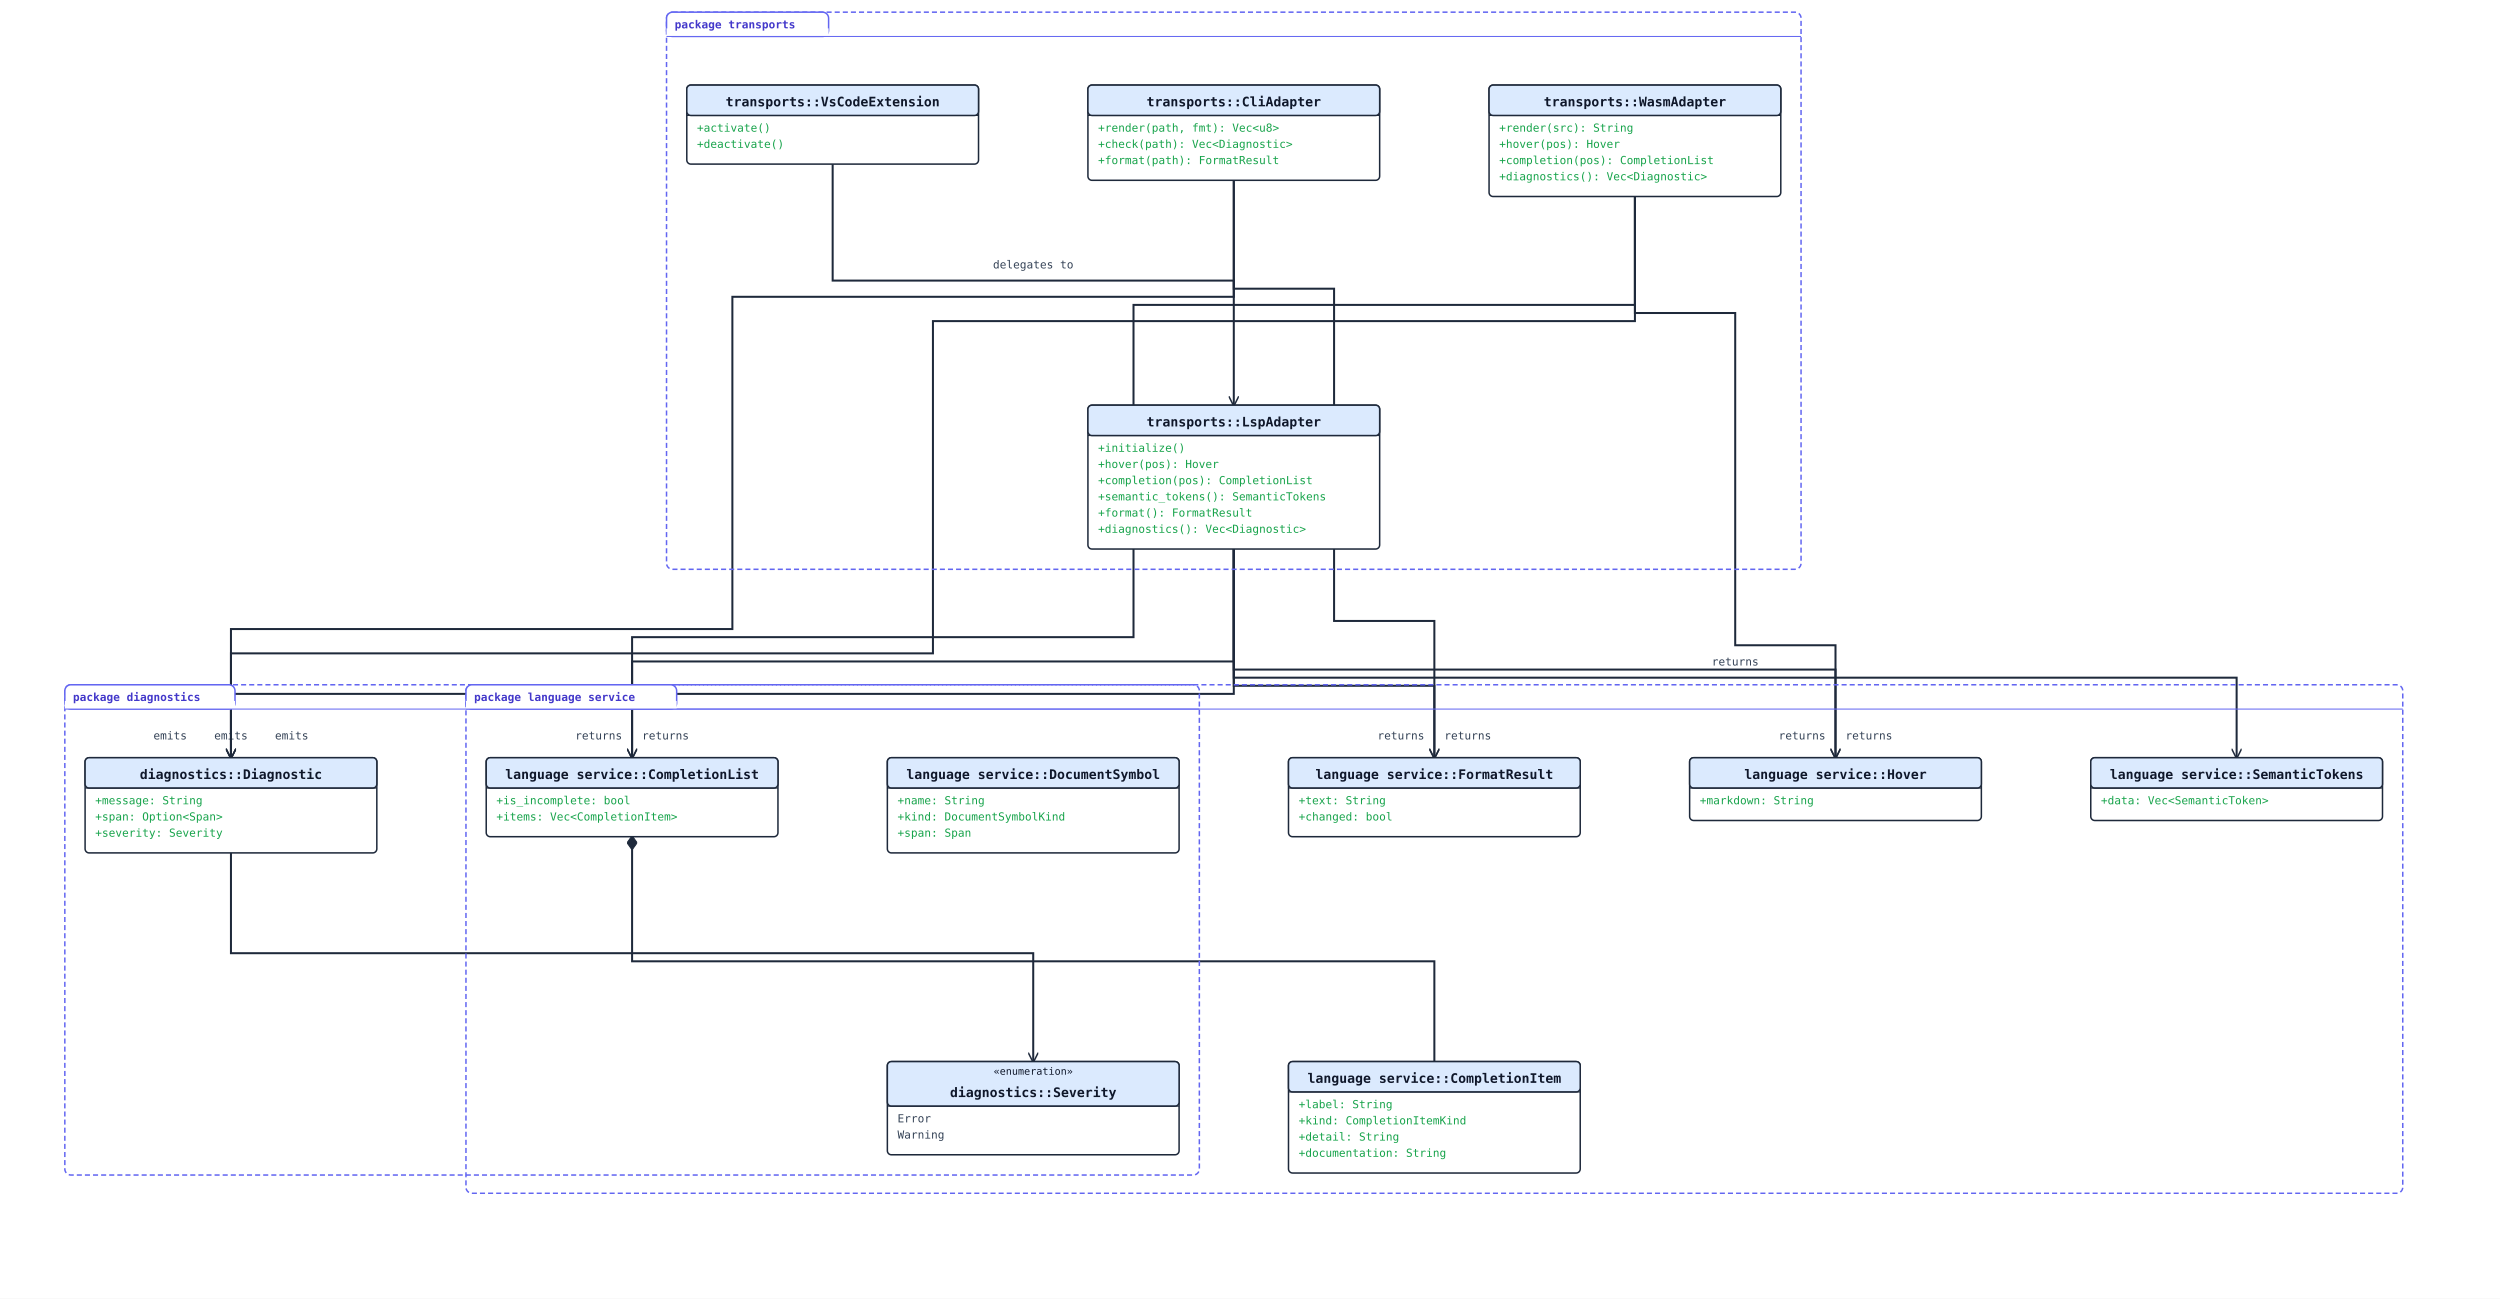
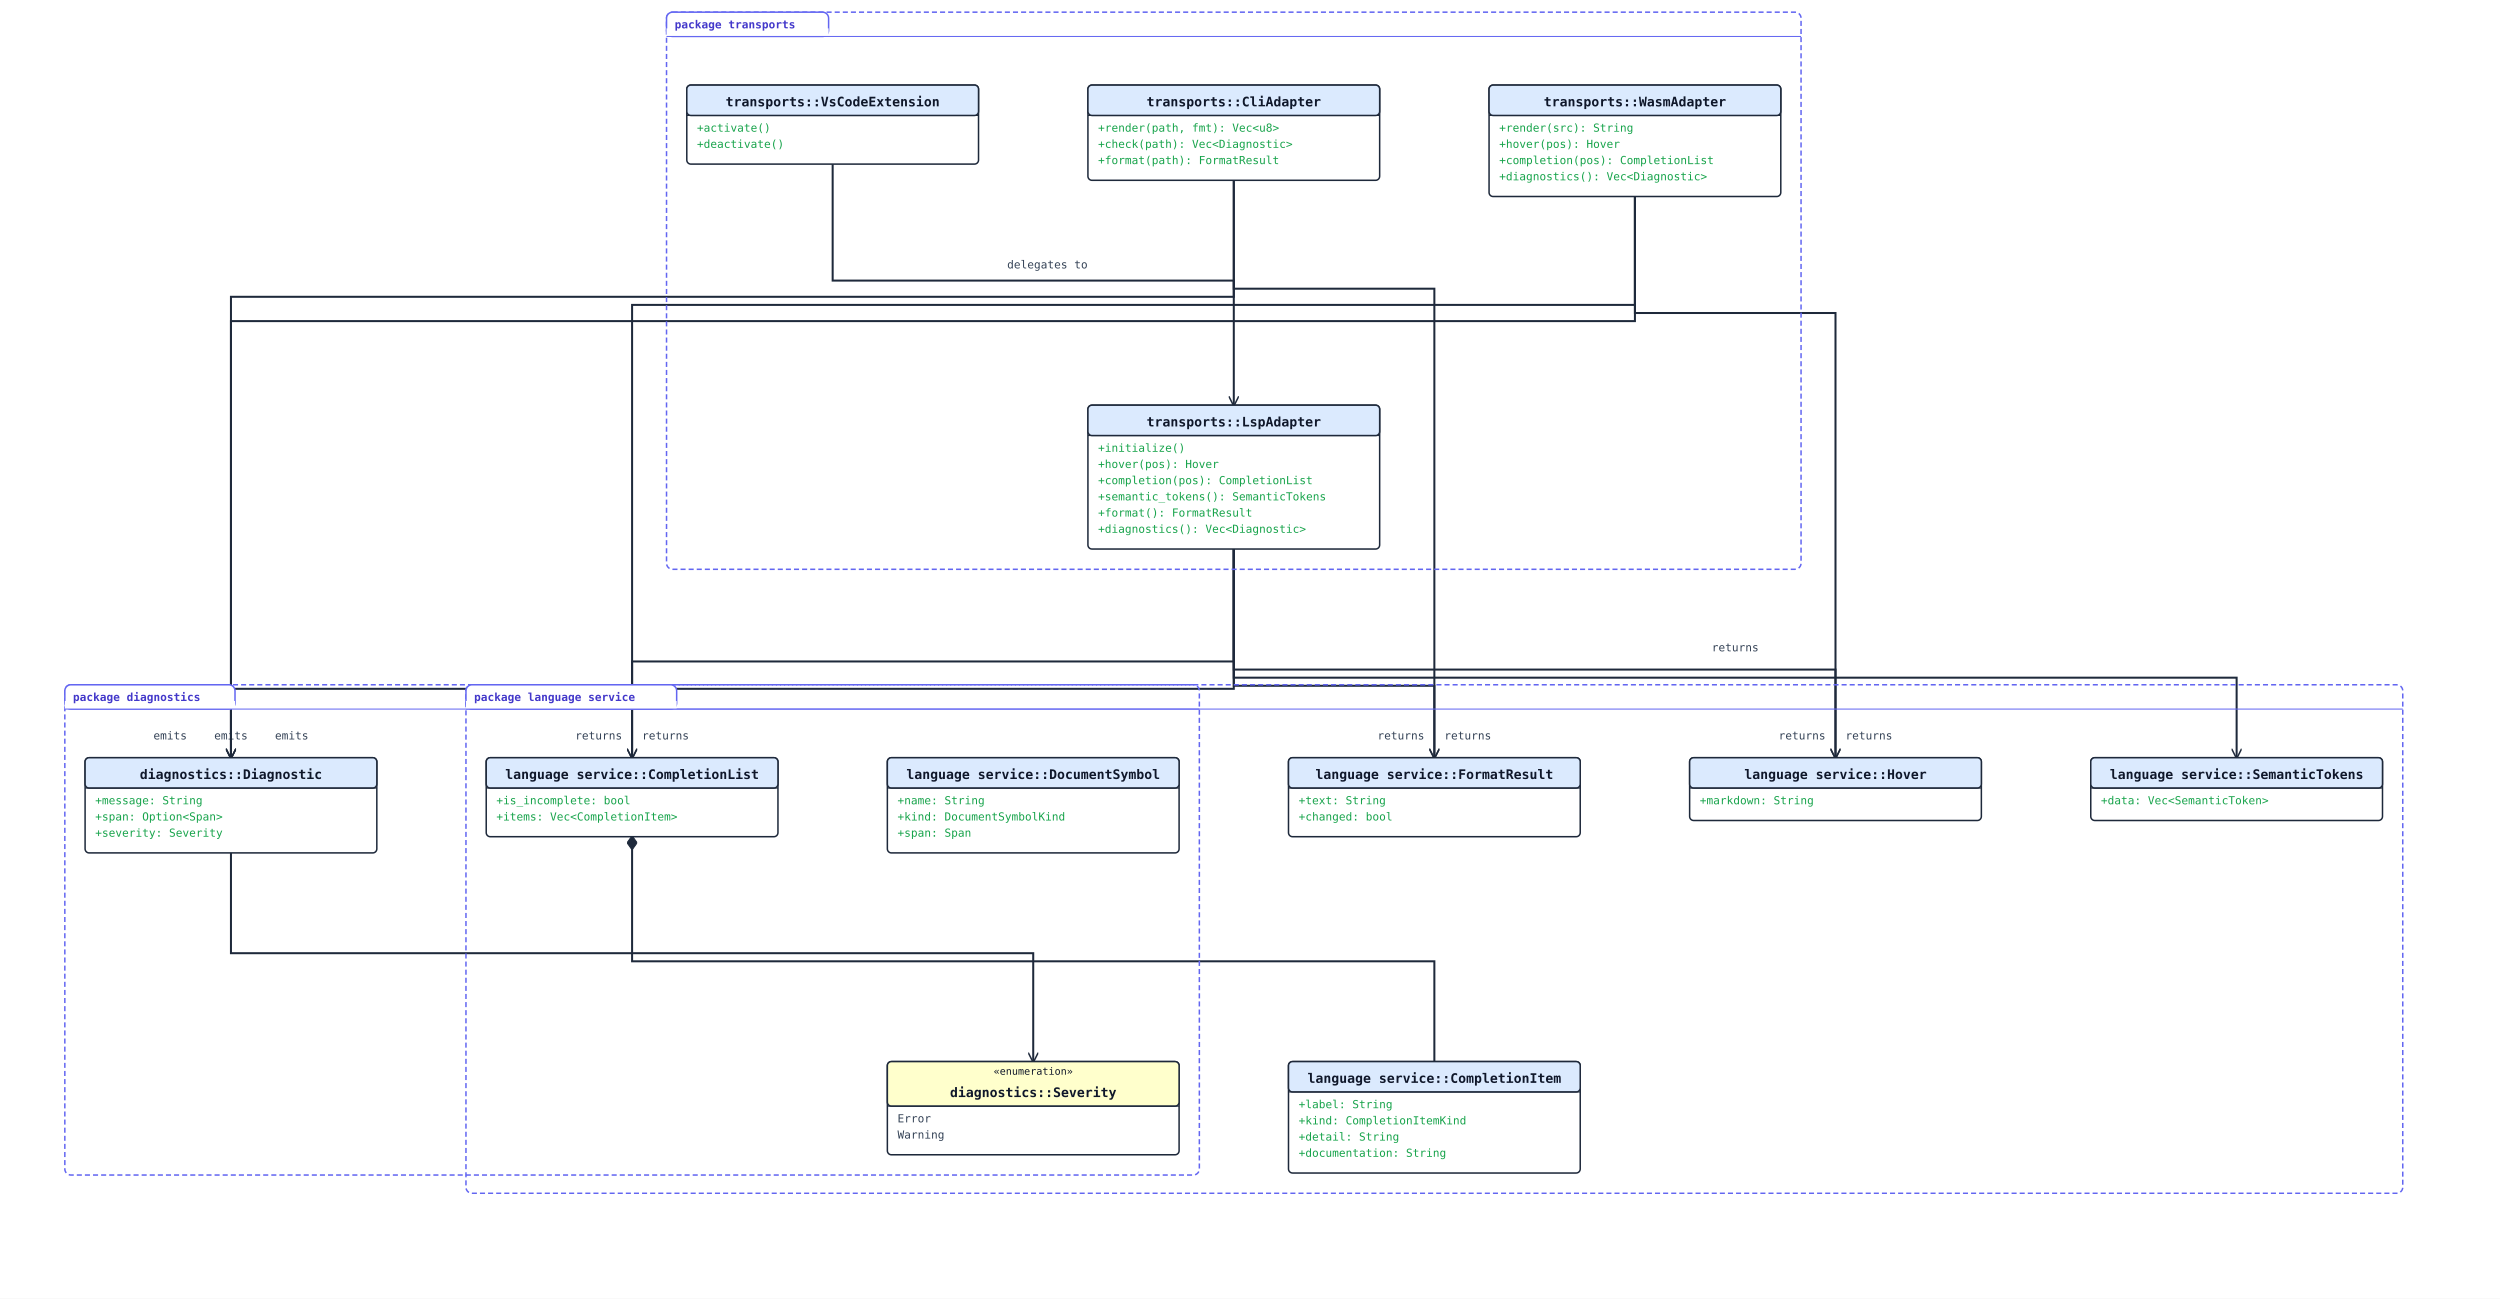
<svg xmlns="http://www.w3.org/2000/svg" width="2468" height="1282" viewBox="0 0 2468 1282">
  <rect width="100%" height="100%" fill="#ffffff" />
  <defs>
    <marker id="arrow-open" viewBox="0 0 10 10" refX="9" refY="5" markerWidth="10" markerHeight="10" markerUnits="userSpaceOnUse" orient="auto-start-reverse">
      <path d="M0,0 L10,5 L0,10" fill="none" stroke="#1e293b" stroke-width="1.5" />
    </marker>
    <marker id="arrow-triangle" viewBox="0 0 16 16" refX="15" refY="8" markerWidth="16" markerHeight="16" markerUnits="userSpaceOnUse" orient="auto-start-reverse">
      <polygon points="0,1 14,8 0,15" fill="#ffffff" stroke="#1e293b" stroke-width="1.5" fill-rule="nonzero" />
    </marker>
    <marker id="arrow-diamond-filled" viewBox="0 0 14 10" refX="13" refY="5" markerWidth="14" markerHeight="10" markerUnits="userSpaceOnUse" orient="auto-start-reverse">
      <path d="M0,5 L7,0 L14,5 L7,10 z" fill="#1e293b" stroke="#1e293b" stroke-width="1" />
    </marker>
    <marker id="arrow-diamond-open" viewBox="0 0 14 10" refX="13" refY="5" markerWidth="14" markerHeight="10" markerUnits="userSpaceOnUse" orient="auto-start-reverse">
      <path d="M0,5 L7,0 L14,5 L7,10 z" fill="#ffffff" stroke="#1e293b" stroke-width="1" />
    </marker>
  </defs>
  <polyline class="uml-relation" data-uml-from="language service::CompletionList" data-uml-to="language service::CompletionItem" data-uml-arrow="*--" points="624,826 624,949 1416,949 1416,1048" fill="none" stroke="#1e293b" stroke-width="2" marker-start="url(#arrow-diamond-filled)" />
  <polyline class="uml-relation" data-uml-from="diagnostics::Diagnostic" data-uml-to="diagnostics::Severity" data-uml-arrow="--&gt;" points="228,842 228,941 1020,941 1020,1048" fill="none" stroke="#1e293b" stroke-width="2" marker-end="url(#arrow-open)" />
  <polyline class="uml-relation" data-uml-from="LspAdapter" data-uml-to="CompletionList" data-uml-arrow="--&gt;" points="1218,542 1218,653 624,653 624,748" fill="none" stroke="#1e293b" stroke-width="2" marker-end="url(#arrow-open)" />
  <text x="591" y="730" text-anchor="middle" font-family="monospace" font-size="11" fill="#334155">returns</text>
  <polyline class="uml-relation" data-uml-from="LspAdapter" data-uml-to="Hover" data-uml-arrow="--&gt;" points="1218,542 1218,661 1812,661 1812,748" fill="none" stroke="#1e293b" stroke-width="2" marker-end="url(#arrow-open)" />
  <text x="1779" y="730" text-anchor="middle" font-family="monospace" font-size="11" fill="#334155">returns</text>
  <polyline class="uml-relation" data-uml-from="LspAdapter" data-uml-to="SemanticTokens" data-uml-arrow="--&gt;" points="1218,542 1218,669 2208,669 2208,748" fill="none" stroke="#1e293b" stroke-width="2" marker-end="url(#arrow-open)" />
-   <text x="1713" y="657" text-anchor="middle" font-family="monospace" font-size="11" fill="#334155">returns</text>
+   <text x="1713" y="643" text-anchor="middle" font-family="monospace" font-size="11" fill="#334155">returns</text>
  <polyline class="uml-relation" data-uml-from="LspAdapter" data-uml-to="FormatResult" data-uml-arrow="--&gt;" points="1218,542 1218,677 1416,677 1416,748" fill="none" stroke="#1e293b" stroke-width="2" marker-end="url(#arrow-open)" />
  <text x="1383" y="730" text-anchor="middle" font-family="monospace" font-size="11" fill="#334155">returns</text>
-   <polyline class="uml-relation" data-uml-from="LspAdapter" data-uml-to="Diagnostic" data-uml-arrow="--&gt;" points="1218,542 1218,685 228,685 228,748" fill="none" stroke="#1e293b" stroke-width="2" marker-end="url(#arrow-open)" />
+   <polyline class="uml-relation" data-uml-from="LspAdapter" data-uml-to="Diagnostic" data-uml-arrow="--&gt;" points="1218,542 1218,680 228,680 228,748" fill="none" stroke="#1e293b" stroke-width="2" marker-end="url(#arrow-open)" />
  <text x="168" y="730" text-anchor="middle" font-family="monospace" font-size="11" fill="#334155">emits</text>
-   <polyline class="uml-relation" data-uml-from="WasmAdapter" data-uml-to="CompletionList" data-uml-arrow="--&gt;" points="1614,194 1614,301 1119,301 1119,629 624,629 624,748" fill="none" stroke="#1e293b" stroke-width="2" marker-end="url(#arrow-open)" />
+   <polyline class="uml-relation" data-uml-from="WasmAdapter" data-uml-to="CompletionList" data-uml-arrow="--&gt;" points="1614,194 1614,301 624,301 624,748" fill="none" stroke="#1e293b" stroke-width="2" marker-end="url(#arrow-open)" />
  <text x="657" y="730" text-anchor="middle" font-family="monospace" font-size="11" fill="#334155">returns</text>
-   <polyline class="uml-relation" data-uml-from="WasmAdapter" data-uml-to="Hover" data-uml-arrow="--&gt;" points="1614,194 1614,309 1713,309 1713,637 1812,637 1812,748" fill="none" stroke="#1e293b" stroke-width="2" marker-end="url(#arrow-open)" />
+   <polyline class="uml-relation" data-uml-from="WasmAdapter" data-uml-to="Hover" data-uml-arrow="--&gt;" points="1614,194 1614,309 1812,309 1812,748" fill="none" stroke="#1e293b" stroke-width="2" marker-end="url(#arrow-open)" />
  <text x="1845" y="730" text-anchor="middle" font-family="monospace" font-size="11" fill="#334155">returns</text>
-   <polyline class="uml-relation" data-uml-from="WasmAdapter" data-uml-to="Diagnostic" data-uml-arrow="--&gt;" points="1614,194 1614,317 921,317 921,645 228,645 228,748" fill="none" stroke="#1e293b" stroke-width="2" marker-end="url(#arrow-open)" />
+   <polyline class="uml-relation" data-uml-from="WasmAdapter" data-uml-to="Diagnostic" data-uml-arrow="--&gt;" points="1614,194 1614,317 228,317 228,748" fill="none" stroke="#1e293b" stroke-width="2" marker-end="url(#arrow-open)" />
  <text x="228" y="730" text-anchor="middle" font-family="monospace" font-size="11" fill="#334155">emits</text>
-   <polyline class="uml-relation" data-uml-from="CliAdapter" data-uml-to="FormatResult" data-uml-arrow="--&gt;" points="1218,178 1218,285 1317,285 1317,613 1416,613 1416,748" fill="none" stroke="#1e293b" stroke-width="2" marker-end="url(#arrow-open)" />
+   <polyline class="uml-relation" data-uml-from="CliAdapter" data-uml-to="FormatResult" data-uml-arrow="--&gt;" points="1218,178 1218,285 1416,285 1416,748" fill="none" stroke="#1e293b" stroke-width="2" marker-end="url(#arrow-open)" />
  <text x="1449" y="730" text-anchor="middle" font-family="monospace" font-size="11" fill="#334155">returns</text>
-   <polyline class="uml-relation" data-uml-from="CliAdapter" data-uml-to="Diagnostic" data-uml-arrow="--&gt;" points="1218,178 1218,293 723,293 723,621 228,621 228,748" fill="none" stroke="#1e293b" stroke-width="2" marker-end="url(#arrow-open)" />
+   <polyline class="uml-relation" data-uml-from="CliAdapter" data-uml-to="Diagnostic" data-uml-arrow="--&gt;" points="1218,178 1218,293 228,293 228,748" fill="none" stroke="#1e293b" stroke-width="2" marker-end="url(#arrow-open)" />
  <text x="288" y="730" text-anchor="middle" font-family="monospace" font-size="11" fill="#334155">emits</text>
  <polyline class="uml-relation" data-uml-from="VsCodeExtension" data-uml-to="LspAdapter" data-uml-arrow="--&gt;" points="822,162 822,277 1218,277 1218,400" fill="none" stroke="#1e293b" stroke-width="2" marker-end="url(#arrow-open)" />
-   <text x="1020" y="265" text-anchor="middle" font-family="monospace" font-size="11" fill="#334155">delegates to</text>
+   <text x="1034" y="265" text-anchor="middle" font-family="monospace" font-size="11" fill="#334155">delegates to</text>
  <rect class="uml-group-frame" data-uml-group="diagnostics" x="64" y="676" width="1120" height="484" rx="6" ry="6" fill="none" stroke="#6366f1" stroke-width="1.5" stroke-dasharray="5 3" />
  <rect x="64" y="676" width="168" height="24" rx="6" ry="6" fill="#ffffff" stroke="#6366f1" stroke-width="1.5" />
  <rect x="64" y="692" width="168" height="8" fill="#ffffff" stroke="none" />
  <text x="72" y="692" font-family="monospace" font-size="11" font-weight="600" fill="#4338ca">package diagnostics</text>
  <line x1="64" y1="700" x2="1184" y2="700" stroke="#6366f1" stroke-width="1" />
  <rect class="uml-group-frame" data-uml-group="language service" x="460" y="676" width="1912" height="502" rx="6" ry="6" fill="none" stroke="#6366f1" stroke-width="1.5" stroke-dasharray="5 3" />
  <rect x="460" y="676" width="208" height="24" rx="6" ry="6" fill="#ffffff" stroke="#6366f1" stroke-width="1.5" />
  <rect x="460" y="692" width="208" height="8" fill="#ffffff" stroke="none" />
  <text x="468" y="692" font-family="monospace" font-size="11" font-weight="600" fill="#4338ca">package language service</text>
  <line x1="460" y1="700" x2="2372" y2="700" stroke="#6366f1" stroke-width="1" />
  <rect class="uml-group-frame" data-uml-group="transports" x="658" y="12" width="1120" height="550" rx="6" ry="6" fill="none" stroke="#6366f1" stroke-width="1.5" stroke-dasharray="5 3" />
  <rect x="658" y="12" width="160" height="24" rx="6" ry="6" fill="#ffffff" stroke="#6366f1" stroke-width="1.5" />
  <rect x="658" y="28" width="160" height="8" fill="#ffffff" stroke="none" />
  <text x="666" y="28" font-family="monospace" font-size="11" font-weight="600" fill="#4338ca">package transports</text>
  <line x1="658" y1="36" x2="1778" y2="36" stroke="#6366f1" stroke-width="1" />
  <rect x="1272" y="1048" width="288" height="110" rx="4" ry="4" fill="#ffffff" stroke="#1e293b" stroke-width="1.5" />
  <rect x="1272" y="1048" width="288" height="30" rx="4" ry="4" fill="#dbeafe" stroke="#1e293b" stroke-width="1.5" />
  <line x1="1272" y1="1078" x2="1560" y2="1078" stroke="#1e293b" stroke-width="1" />
  <text x="1416" y="1069" text-anchor="middle" font-family="monospace" font-size="13" font-weight="600" fill="#0f172a">language service::CompletionItem</text>
  <text class="uml-member" data-uml-visibility="public" x="1282" y="1094" font-family="monospace" font-size="11" fill="#16a34a">+label: String</text>
  <text class="uml-member" data-uml-visibility="public" x="1282" y="1110" font-family="monospace" font-size="11" fill="#16a34a">+kind: CompletionItemKind</text>
  <text class="uml-member" data-uml-visibility="public" x="1282" y="1126" font-family="monospace" font-size="11" fill="#16a34a">+detail: String</text>
  <text class="uml-member" data-uml-visibility="public" x="1282" y="1142" font-family="monospace" font-size="11" fill="#16a34a">+documentation: String</text>
  <rect x="480" y="748" width="288" height="78" rx="4" ry="4" fill="#ffffff" stroke="#1e293b" stroke-width="1.5" />
  <rect x="480" y="748" width="288" height="30" rx="4" ry="4" fill="#dbeafe" stroke="#1e293b" stroke-width="1.5" />
  <line x1="480" y1="778" x2="768" y2="778" stroke="#1e293b" stroke-width="1" />
  <text x="624" y="769" text-anchor="middle" font-family="monospace" font-size="13" font-weight="600" fill="#0f172a">language service::CompletionList</text>
  <text class="uml-member" data-uml-visibility="public" x="490" y="794" font-family="monospace" font-size="11" fill="#16a34a">+is_incomplete: bool</text>
  <text class="uml-member" data-uml-visibility="public" x="490" y="810" font-family="monospace" font-size="11" fill="#16a34a">+items: Vec&lt;CompletionItem&gt;</text>
  <rect x="1668" y="748" width="288" height="62" rx="4" ry="4" fill="#ffffff" stroke="#1e293b" stroke-width="1.5" />
  <rect x="1668" y="748" width="288" height="30" rx="4" ry="4" fill="#dbeafe" stroke="#1e293b" stroke-width="1.5" />
  <line x1="1668" y1="778" x2="1956" y2="778" stroke="#1e293b" stroke-width="1" />
  <text x="1812" y="769" text-anchor="middle" font-family="monospace" font-size="13" font-weight="600" fill="#0f172a">language service::Hover</text>
  <text class="uml-member" data-uml-visibility="public" x="1678" y="794" font-family="monospace" font-size="11" fill="#16a34a">+markdown: String</text>
  <rect x="876" y="748" width="288" height="94" rx="4" ry="4" fill="#ffffff" stroke="#1e293b" stroke-width="1.5" />
  <rect x="876" y="748" width="288" height="30" rx="4" ry="4" fill="#dbeafe" stroke="#1e293b" stroke-width="1.5" />
  <line x1="876" y1="778" x2="1164" y2="778" stroke="#1e293b" stroke-width="1" />
  <text x="1020" y="769" text-anchor="middle" font-family="monospace" font-size="13" font-weight="600" fill="#0f172a">language service::DocumentSymbol</text>
  <text class="uml-member" data-uml-visibility="public" x="886" y="794" font-family="monospace" font-size="11" fill="#16a34a">+name: String</text>
  <text class="uml-member" data-uml-visibility="public" x="886" y="810" font-family="monospace" font-size="11" fill="#16a34a">+kind: DocumentSymbolKind</text>
  <text class="uml-member" data-uml-visibility="public" x="886" y="826" font-family="monospace" font-size="11" fill="#16a34a">+span: Span</text>
  <rect x="2064" y="748" width="288" height="62" rx="4" ry="4" fill="#ffffff" stroke="#1e293b" stroke-width="1.5" />
  <rect x="2064" y="748" width="288" height="30" rx="4" ry="4" fill="#dbeafe" stroke="#1e293b" stroke-width="1.5" />
  <line x1="2064" y1="778" x2="2352" y2="778" stroke="#1e293b" stroke-width="1" />
  <text x="2208" y="769" text-anchor="middle" font-family="monospace" font-size="13" font-weight="600" fill="#0f172a">language service::SemanticTokens</text>
  <text class="uml-member" data-uml-visibility="public" x="2074" y="794" font-family="monospace" font-size="11" fill="#16a34a">+data: Vec&lt;SemanticToken&gt;</text>
  <rect x="1272" y="748" width="288" height="78" rx="4" ry="4" fill="#ffffff" stroke="#1e293b" stroke-width="1.5" />
  <rect x="1272" y="748" width="288" height="30" rx="4" ry="4" fill="#dbeafe" stroke="#1e293b" stroke-width="1.5" />
  <line x1="1272" y1="778" x2="1560" y2="778" stroke="#1e293b" stroke-width="1" />
  <text x="1416" y="769" text-anchor="middle" font-family="monospace" font-size="13" font-weight="600" fill="#0f172a">language service::FormatResult</text>
  <text class="uml-member" data-uml-visibility="public" x="1282" y="794" font-family="monospace" font-size="11" fill="#16a34a">+text: String</text>
  <text class="uml-member" data-uml-visibility="public" x="1282" y="810" font-family="monospace" font-size="11" fill="#16a34a">+changed: bool</text>
  <rect x="84" y="748" width="288" height="94" rx="4" ry="4" fill="#ffffff" stroke="#1e293b" stroke-width="1.5" />
  <rect x="84" y="748" width="288" height="30" rx="4" ry="4" fill="#dbeafe" stroke="#1e293b" stroke-width="1.5" />
  <line x1="84" y1="778" x2="372" y2="778" stroke="#1e293b" stroke-width="1" />
  <text x="228" y="769" text-anchor="middle" font-family="monospace" font-size="13" font-weight="600" fill="#0f172a">diagnostics::Diagnostic</text>
  <text class="uml-member" data-uml-visibility="public" x="94" y="794" font-family="monospace" font-size="11" fill="#16a34a">+message: String</text>
  <text class="uml-member" data-uml-visibility="public" x="94" y="810" font-family="monospace" font-size="11" fill="#16a34a">+span: Option&lt;Span&gt;</text>
  <text class="uml-member" data-uml-visibility="public" x="94" y="826" font-family="monospace" font-size="11" fill="#16a34a">+severity: Severity</text>
  <rect x="876" y="1048" width="288" height="92" rx="4" ry="4" fill="#ffffff" stroke="#1e293b" stroke-width="1.5" />
-   <rect x="876" y="1048" width="288" height="44" rx="4" ry="4" fill="#dbeafe" stroke="#1e293b" stroke-width="1.5" />
+   <rect x="876" y="1048" width="288" height="44" rx="4" ry="4" fill="#ffffcc" stroke="#1e293b" stroke-width="1.5" />
  <line x1="876" y1="1092" x2="1164" y2="1092" stroke="#1e293b" stroke-width="1" />
  <text x="1020" y="1061" text-anchor="middle" font-family="monospace" font-size="10" fill="#0f172a">«enumeration»</text>
  <text x="1020" y="1083" text-anchor="middle" font-family="monospace" font-size="13" font-weight="600" fill="#0f172a">diagnostics::Severity</text>
  <text class="uml-member" x="886" y="1108" font-family="monospace" font-size="11" fill="#334155">Error</text>
  <text class="uml-member" x="886" y="1124" font-family="monospace" font-size="11" fill="#334155">Warning</text>
  <rect x="1074" y="400" width="288" height="142" rx="4" ry="4" fill="#ffffff" stroke="#1e293b" stroke-width="1.5" />
  <rect x="1074" y="400" width="288" height="30" rx="4" ry="4" fill="#dbeafe" stroke="#1e293b" stroke-width="1.5" />
  <line x1="1074" y1="430" x2="1362" y2="430" stroke="#1e293b" stroke-width="1" />
  <text x="1218" y="421" text-anchor="middle" font-family="monospace" font-size="13" font-weight="600" fill="#0f172a">transports::LspAdapter</text>
  <text class="uml-member" data-uml-visibility="public" x="1084" y="446" font-family="monospace" font-size="11" fill="#16a34a">+initialize()</text>
  <text class="uml-member" data-uml-visibility="public" x="1084" y="462" font-family="monospace" font-size="11" fill="#16a34a">+hover(pos): Hover</text>
  <text class="uml-member" data-uml-visibility="public" x="1084" y="478" font-family="monospace" font-size="11" fill="#16a34a">+completion(pos): CompletionList</text>
  <text class="uml-member" data-uml-visibility="public" x="1084" y="494" font-family="monospace" font-size="11" fill="#16a34a">+semantic_tokens(): SemanticTokens</text>
  <text class="uml-member" data-uml-visibility="public" x="1084" y="510" font-family="monospace" font-size="11" fill="#16a34a">+format(): FormatResult</text>
  <text class="uml-member" data-uml-visibility="public" x="1084" y="526" font-family="monospace" font-size="11" fill="#16a34a">+diagnostics(): Vec&lt;Diagnostic&gt;</text>
  <rect x="1470" y="84" width="288" height="110" rx="4" ry="4" fill="#ffffff" stroke="#1e293b" stroke-width="1.5" />
  <rect x="1470" y="84" width="288" height="30" rx="4" ry="4" fill="#dbeafe" stroke="#1e293b" stroke-width="1.5" />
  <line x1="1470" y1="114" x2="1758" y2="114" stroke="#1e293b" stroke-width="1" />
  <text x="1614" y="105" text-anchor="middle" font-family="monospace" font-size="13" font-weight="600" fill="#0f172a">transports::WasmAdapter</text>
  <text class="uml-member" data-uml-visibility="public" x="1480" y="130" font-family="monospace" font-size="11" fill="#16a34a">+render(src): String</text>
  <text class="uml-member" data-uml-visibility="public" x="1480" y="146" font-family="monospace" font-size="11" fill="#16a34a">+hover(pos): Hover</text>
  <text class="uml-member" data-uml-visibility="public" x="1480" y="162" font-family="monospace" font-size="11" fill="#16a34a">+completion(pos): CompletionList</text>
  <text class="uml-member" data-uml-visibility="public" x="1480" y="178" font-family="monospace" font-size="11" fill="#16a34a">+diagnostics(): Vec&lt;Diagnostic&gt;</text>
  <rect x="1074" y="84" width="288" height="94" rx="4" ry="4" fill="#ffffff" stroke="#1e293b" stroke-width="1.5" />
  <rect x="1074" y="84" width="288" height="30" rx="4" ry="4" fill="#dbeafe" stroke="#1e293b" stroke-width="1.5" />
  <line x1="1074" y1="114" x2="1362" y2="114" stroke="#1e293b" stroke-width="1" />
  <text x="1218" y="105" text-anchor="middle" font-family="monospace" font-size="13" font-weight="600" fill="#0f172a">transports::CliAdapter</text>
  <text class="uml-member" data-uml-visibility="public" x="1084" y="130" font-family="monospace" font-size="11" fill="#16a34a">+render(path, fmt): Vec&lt;u8&gt;</text>
  <text class="uml-member" data-uml-visibility="public" x="1084" y="146" font-family="monospace" font-size="11" fill="#16a34a">+check(path): Vec&lt;Diagnostic&gt;</text>
  <text class="uml-member" data-uml-visibility="public" x="1084" y="162" font-family="monospace" font-size="11" fill="#16a34a">+format(path): FormatResult</text>
  <rect x="678" y="84" width="288" height="78" rx="4" ry="4" fill="#ffffff" stroke="#1e293b" stroke-width="1.5" />
  <rect x="678" y="84" width="288" height="30" rx="4" ry="4" fill="#dbeafe" stroke="#1e293b" stroke-width="1.5" />
  <line x1="678" y1="114" x2="966" y2="114" stroke="#1e293b" stroke-width="1" />
  <text x="822" y="105" text-anchor="middle" font-family="monospace" font-size="13" font-weight="600" fill="#0f172a">transports::VsCodeExtension</text>
  <text class="uml-member" data-uml-visibility="public" x="688" y="130" font-family="monospace" font-size="11" fill="#16a34a">+activate()</text>
  <text class="uml-member" data-uml-visibility="public" x="688" y="146" font-family="monospace" font-size="11" fill="#16a34a">+deactivate()</text>
</svg>
